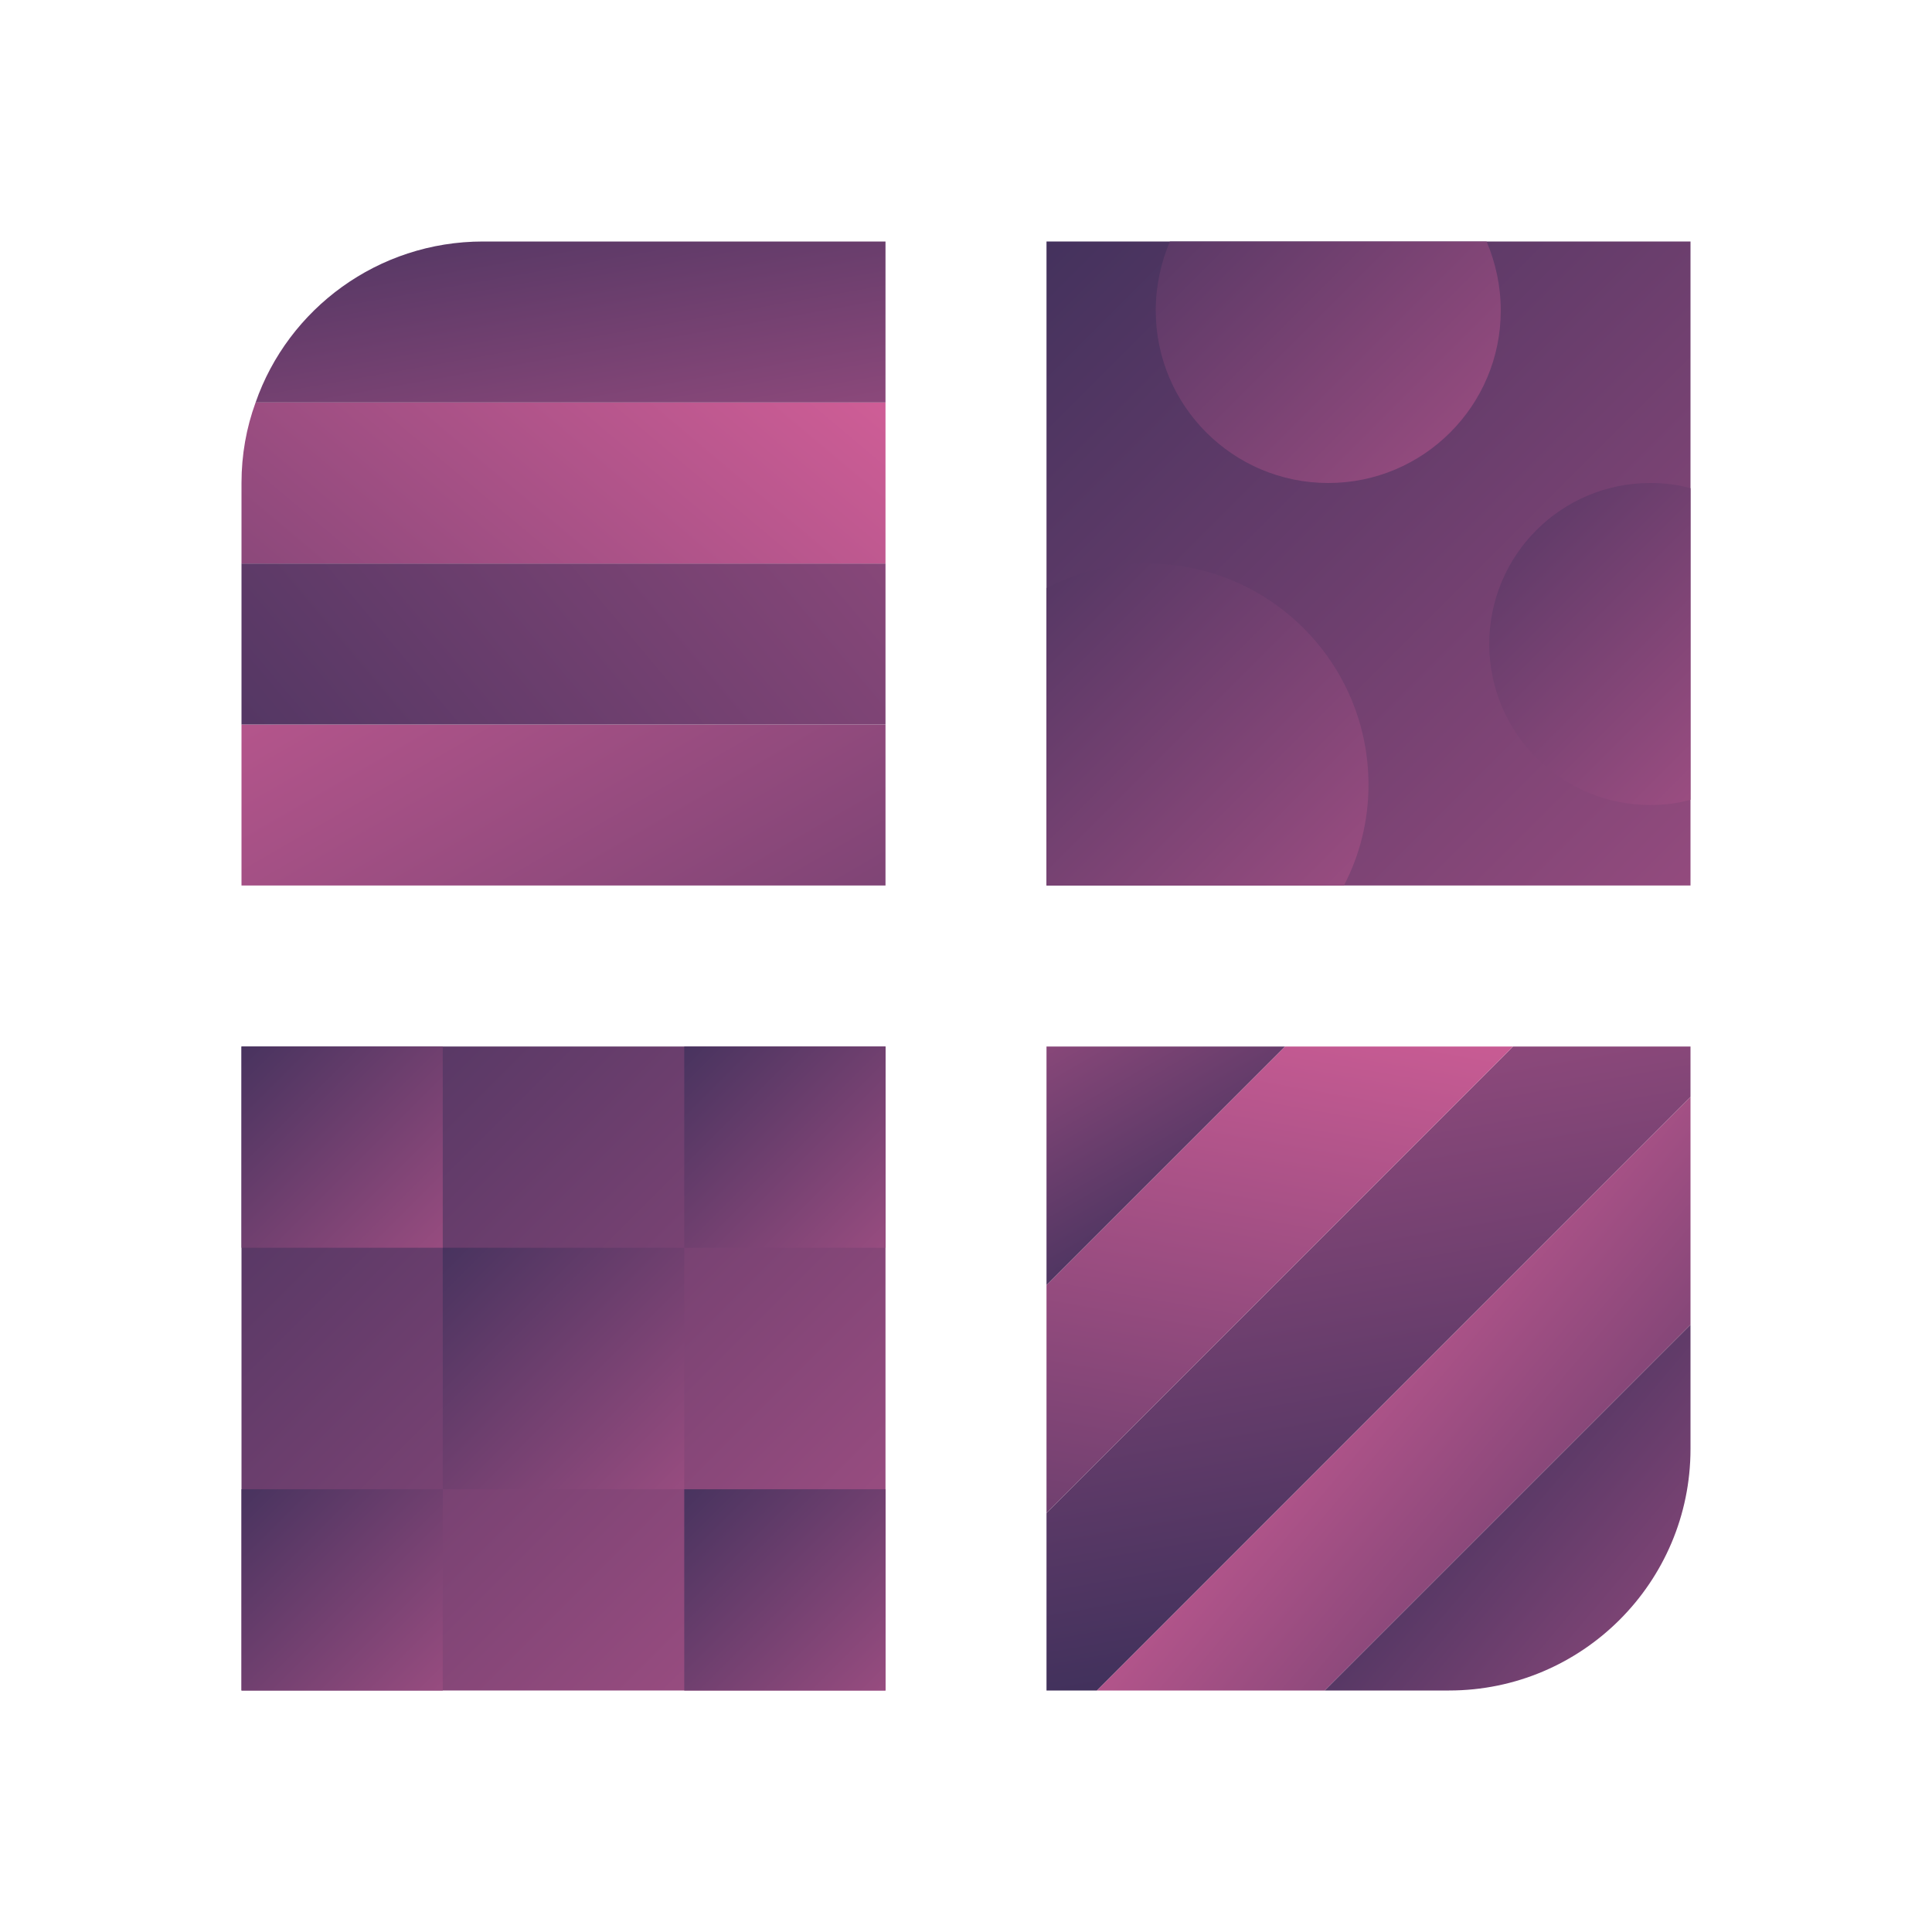
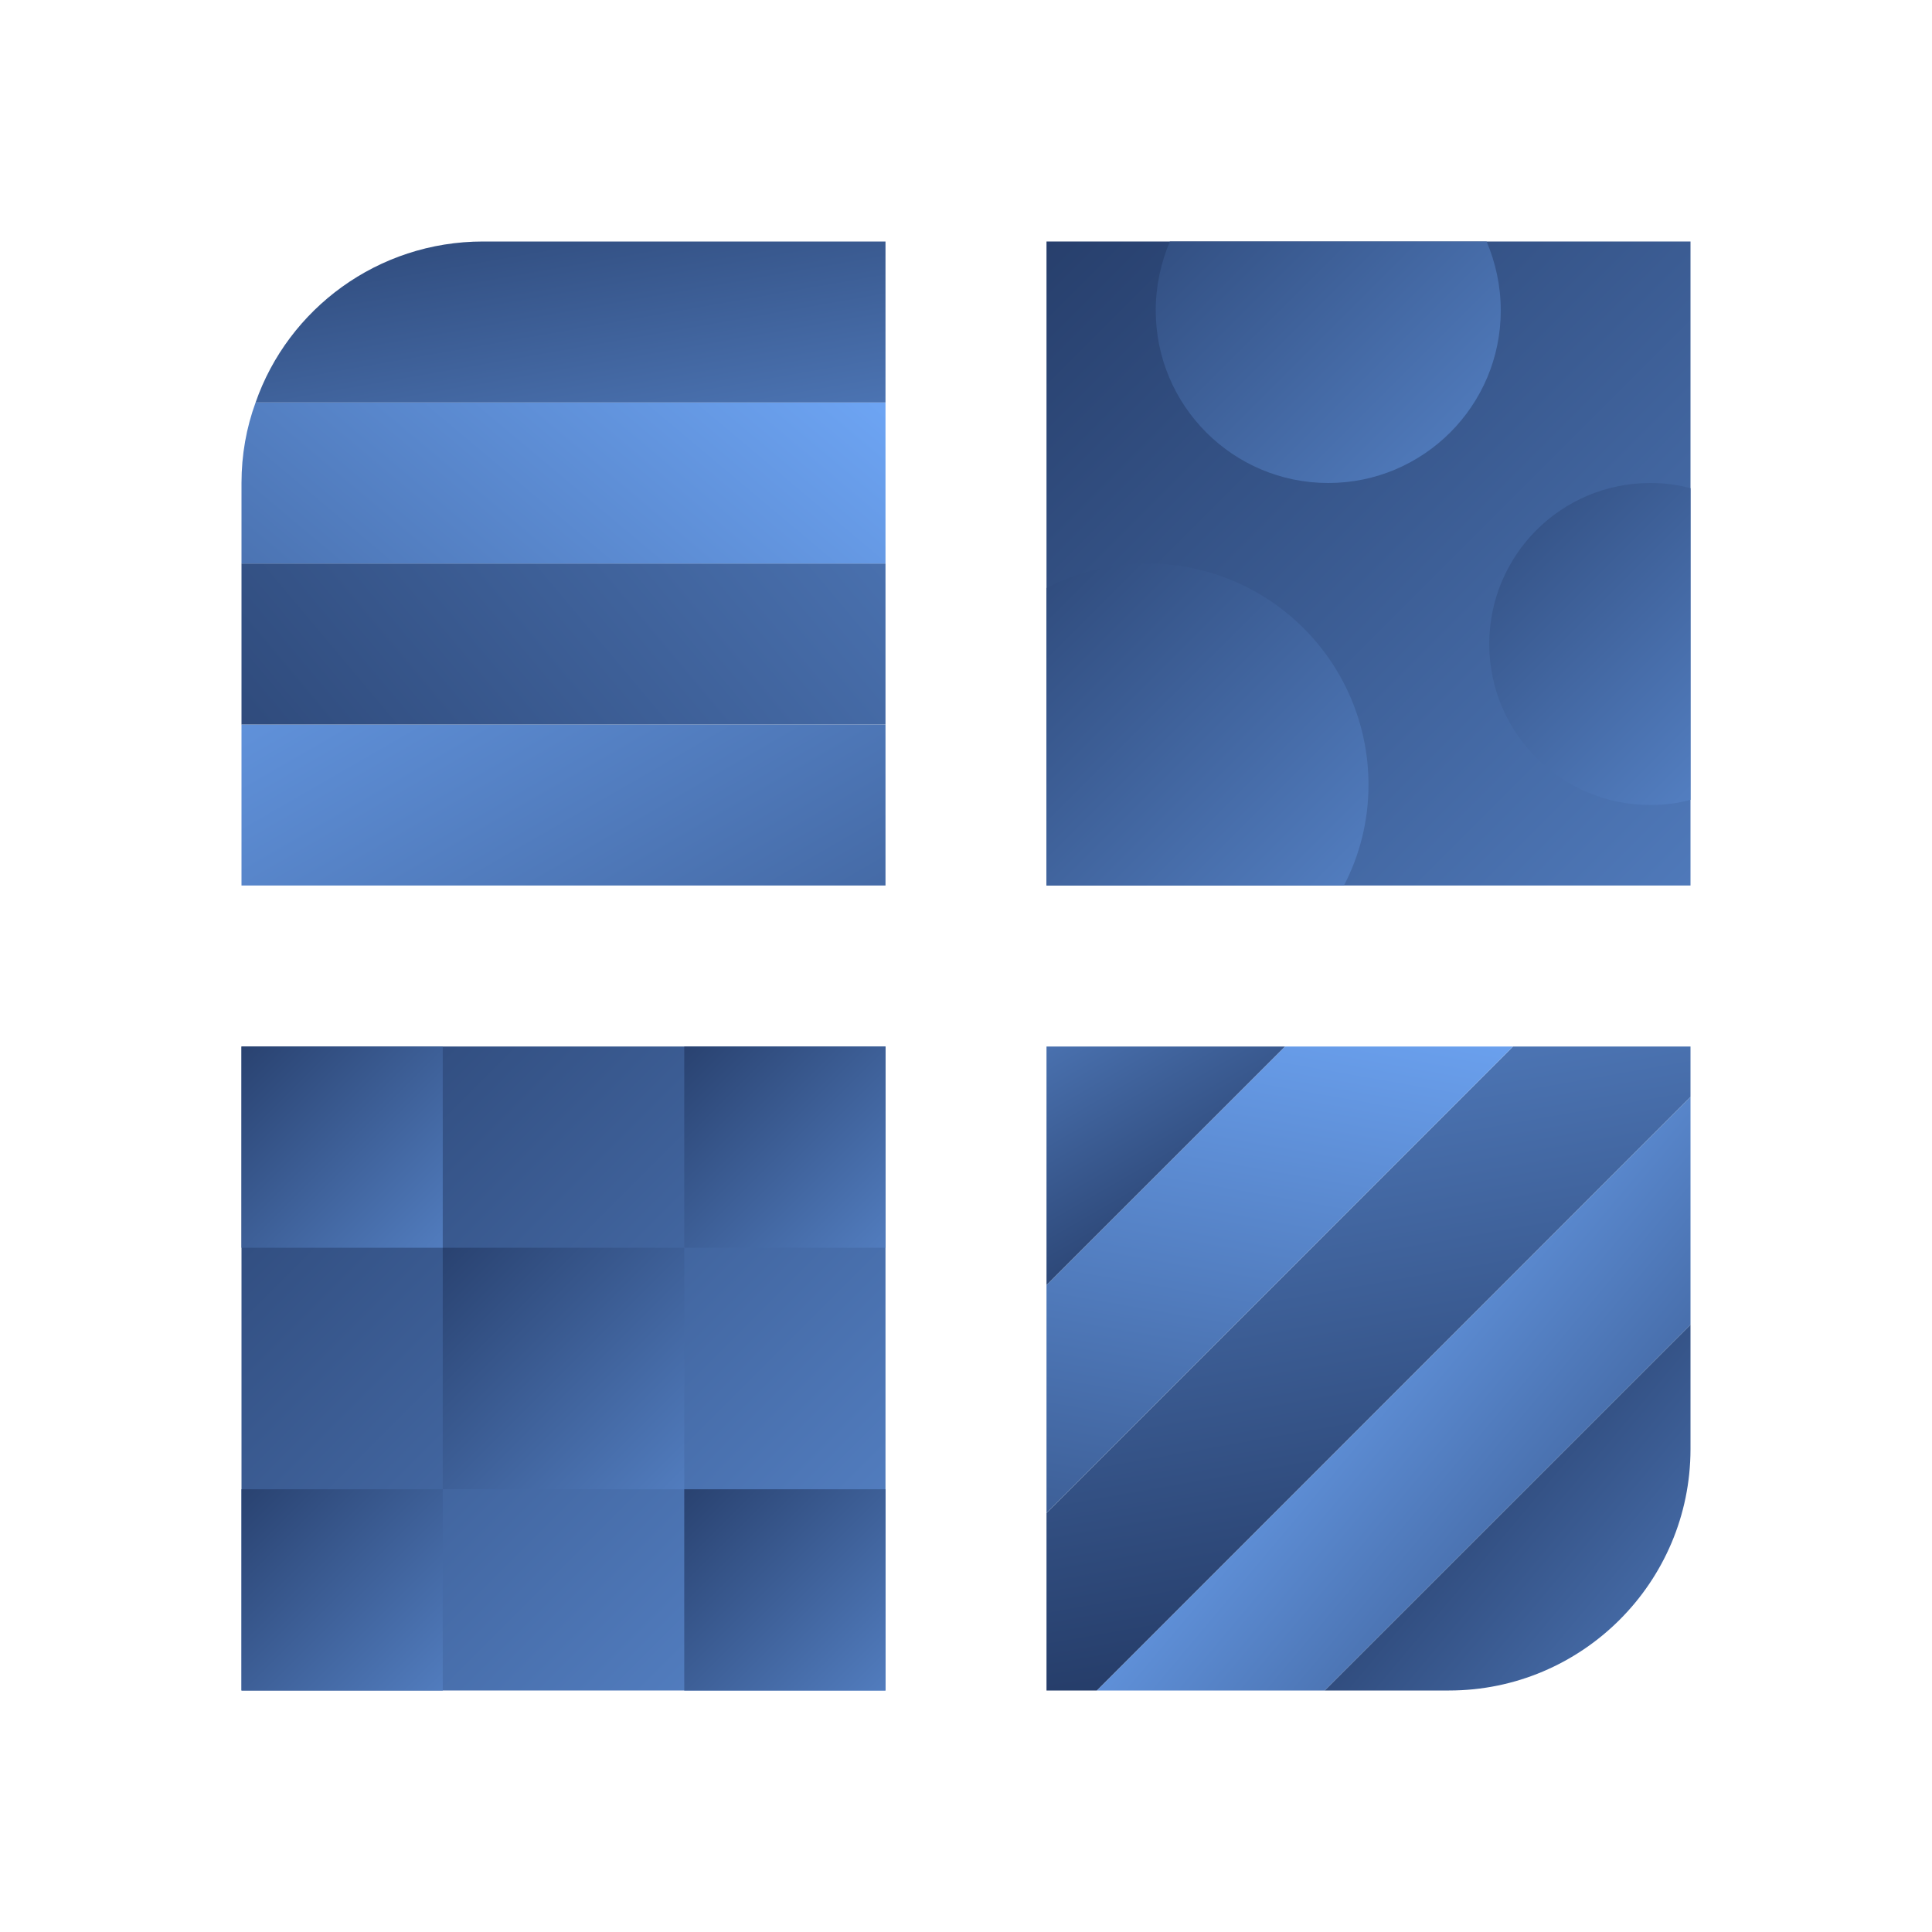
<svg xmlns="http://www.w3.org/2000/svg" version="1.1" width="512px" height="512px" viewBox="0,0,512,512">
  <defs>
    <linearGradient x1="21.575" y1="1.575" x2="56.372" y2="36.372" gradientUnits="userSpaceOnUse" id="color-1">
-       <stop offset="0" stop-color="#2e2b54" />
-       <stop offset="1" stop-color="#da619b" />
+       <stop offset="0" stop-color="#1c2f57" />
+       <stop offset="1" stop-color="#73adff" />
    </linearGradient>
    <linearGradient x1="0.77" y1="20.77" x2="31.431" y2="51.431" gradientUnits="userSpaceOnUse" id="color-2">
-       <stop offset="0" stop-color="#2e2b54" />
-       <stop offset="1" stop-color="#da619b" />
+       <stop offset="0" stop-color="#1c2f57" />
+       <stop offset="1" stop-color="#73adff" />
    </linearGradient>
    <linearGradient x1="31.068" y1="32.608" x2="23.154" y2="18.901" gradientUnits="userSpaceOnUse" id="color-3">
-       <stop offset="0" stop-color="#2e2b54" />
-       <stop offset="1" stop-color="#da619b" />
+       <stop offset="0" stop-color="#1c2f57" />
+       <stop offset="1" stop-color="#73adff" />
    </linearGradient>
    <linearGradient x1="25.623" y1="40.131" x2="7.022" y2="7.914" gradientUnits="userSpaceOnUse" id="color-4">
-       <stop offset="0" stop-color="#2e2b54" />
-       <stop offset="1" stop-color="#da619b" />
+       <stop offset="0" stop-color="#1c2f57" />
+       <stop offset="1" stop-color="#73adff" />
    </linearGradient>
    <linearGradient x1="33.105" y1="33.805" x2="49.584" y2="47.633" gradientUnits="userSpaceOnUse" id="color-5">
-       <stop offset="0" stop-color="#2e2b54" />
-       <stop offset="1" stop-color="#da619b" />
+       <stop offset="0" stop-color="#1c2f57" />
+       <stop offset="1" stop-color="#73adff" />
    </linearGradient>
    <linearGradient x1="46.319" y1="44.437" x2="30.18" y2="30.895" gradientUnits="userSpaceOnUse" id="color-6">
-       <stop offset="0" stop-color="#2e2b54" />
-       <stop offset="1" stop-color="#da619b" />
+       <stop offset="0" stop-color="#1c2f57" />
+       <stop offset="1" stop-color="#73adff" />
    </linearGradient>
    <linearGradient x1="35.793" y1="44.17" x2="30.207" y2="12.491" gradientUnits="userSpaceOnUse" id="color-7">
-       <stop offset="0" stop-color="#2e2b54" />
-       <stop offset="1" stop-color="#da619b" />
+       <stop offset="0" stop-color="#1c2f57" />
+       <stop offset="1" stop-color="#73adff" />
    </linearGradient>
    <linearGradient x1="28.402" y1="48.209" x2="32.939" y2="22.477" gradientUnits="userSpaceOnUse" id="color-8">
-       <stop offset="0" stop-color="#2e2b54" />
-       <stop offset="1" stop-color="#da619b" />
+       <stop offset="0" stop-color="#1c2f57" />
+       <stop offset="1" stop-color="#73adff" />
    </linearGradient>
    <linearGradient x1="-0.224" y1="27.935" x2="38.19" y2="-4.298" gradientUnits="userSpaceOnUse" id="color-9">
-       <stop offset="0" stop-color="#2e2b54" />
-       <stop offset="1" stop-color="#da619b" />
+       <stop offset="0" stop-color="#1c2f57" />
+       <stop offset="1" stop-color="#73adff" />
    </linearGradient>
    <linearGradient x1="-2.141" y1="31.445" x2="19.849" y2="5.238" gradientUnits="userSpaceOnUse" id="color-10">
-       <stop offset="0" stop-color="#2e2b54" />
-       <stop offset="1" stop-color="#da619b" />
+       <stop offset="0" stop-color="#1c2f57" />
+       <stop offset="1" stop-color="#73adff" />
    </linearGradient>
    <linearGradient x1="12.888" y1="0.7" x2="16.321" y2="20.169" gradientUnits="userSpaceOnUse" id="color-11">
-       <stop offset="0" stop-color="#2e2b54" />
-       <stop offset="1" stop-color="#da619b" />
+       <stop offset="0" stop-color="#1c2f57" />
+       <stop offset="1" stop-color="#73adff" />
    </linearGradient>
    <linearGradient x1="20.842" y1="10.452" x2="40.488" y2="30.098" gradientUnits="userSpaceOnUse" id="color-12">
-       <stop offset="0" stop-color="#2e2b54" />
-       <stop offset="1" stop-color="#da619b" />
+       <stop offset="0" stop-color="#1c2f57" />
+       <stop offset="1" stop-color="#73adff" />
    </linearGradient>
    <linearGradient x1="25.249" y1="0.169" x2="43.561" y2="18.481" gradientUnits="userSpaceOnUse" id="color-13">
-       <stop offset="0" stop-color="#2e2b54" />
-       <stop offset="1" stop-color="#da619b" />
+       <stop offset="0" stop-color="#1c2f57" />
+       <stop offset="1" stop-color="#73adff" />
    </linearGradient>
    <linearGradient x1="33.033" y1="8.426" x2="49.323" y2="24.717" gradientUnits="userSpaceOnUse" id="color-14">
-       <stop offset="0" stop-color="#2e2b54" />
-       <stop offset="1" stop-color="#da619b" />
+       <stop offset="0" stop-color="#1c2f57" />
+       <stop offset="1" stop-color="#73adff" />
    </linearGradient>
    <linearGradient x1="9.039" y1="29.039" x2="22.028" y2="42.028" gradientUnits="userSpaceOnUse" id="color-15">
-       <stop offset="0" stop-color="#2e2b54" />
-       <stop offset="1" stop-color="#da619b" />
+       <stop offset="0" stop-color="#1c2f57" />
+       <stop offset="1" stop-color="#73adff" />
    </linearGradient>
    <linearGradient x1="4.365" y1="24.366" x2="15.19" y2="35.19" gradientUnits="userSpaceOnUse" id="color-16">
-       <stop offset="0" stop-color="#2e2b54" />
-       <stop offset="1" stop-color="#da619b" />
+       <stop offset="0" stop-color="#1c2f57" />
+       <stop offset="1" stop-color="#73adff" />
    </linearGradient>
    <linearGradient x1="15.366" y1="24.366" x2="26.19" y2="35.19" gradientUnits="userSpaceOnUse" id="color-17">
-       <stop offset="0" stop-color="#2e2b54" />
-       <stop offset="1" stop-color="#da619b" />
+       <stop offset="0" stop-color="#1c2f57" />
+       <stop offset="1" stop-color="#73adff" />
    </linearGradient>
    <linearGradient x1="4.365" y1="35.365" x2="15.19" y2="46.19" gradientUnits="userSpaceOnUse" id="color-18">
-       <stop offset="0" stop-color="#2e2b54" />
-       <stop offset="1" stop-color="#da619b" />
+       <stop offset="0" stop-color="#1c2f57" />
+       <stop offset="1" stop-color="#73adff" />
    </linearGradient>
    <linearGradient x1="15.366" y1="35.365" x2="26.19" y2="46.19" gradientUnits="userSpaceOnUse" id="color-19">
-       <stop offset="0" stop-color="#2e2b54" />
-       <stop offset="1" stop-color="#da619b" />
+       <stop offset="0" stop-color="#1c2f57" />
+       <stop offset="1" stop-color="#73adff" />
    </linearGradient>
  </defs>
  <g fill="none" fill-rule="nonzero" stroke="none" stroke-width="1" stroke-linecap="butt" stroke-linejoin="miter" stroke-miterlimit="10" stroke-dasharray="" stroke-dashoffset="0" font-family="none" font-weight="none" font-size="none" text-anchor="none" style="mix-blend-mode: normal">
    <g transform="scale(10.66667,10.66667)">
      <rect x="26" y="6" width="16" height="16" fill="url(#color-1)" />
      <rect x="6" y="26" width="16" height="16" fill="url(#color-2)" />
      <path d="M31.93,26l-5.93,5.93v-5.93z" fill="url(#color-3)" />
      <rect x="6" y="18" width="16" height="4" fill="url(#color-4)" />
      <path d="M42,32.91v3.09c0,3.31 -2.69,6 -6,6h-3.09z" fill="url(#color-5)" />
      <path d="M42,27.25v5.66l-9.09,9.09h-5.66z" fill="url(#color-6)" />
      <path d="M42,26v1.25l-14.75,14.75h-1.25v-4.41l11.59,-11.59z" fill="url(#color-7)" />
      <path d="M37.59,26l-11.59,11.59v-5.66l5.93,-5.93z" fill="url(#color-8)" />
      <rect x="6" y="14" width="16" height="4" fill="url(#color-9)" />
      <path d="M22,10v4h-16v-2c0,-0.7 0.12,-1.37 0.35,-2z" fill="url(#color-10)" />
      <path d="M22,6v4h-15.65c0.81,-2.33 3.04,-4 5.65,-4z" fill="url(#color-11)" />
      <path d="M34,19.5c0,0.9 -0.22,1.75 -0.61,2.5h-7.39v-7.39c0.75,-0.39 1.6,-0.61 2.5,-0.61c3.04,0 5.5,2.46 5.5,5.5z" fill="url(#color-12)" />
      <path d="M37.286,7.714c0,2.366 -1.92,4.286 -4.286,4.286c-2.366,0 -4.286,-1.92 -4.286,-4.286c0,-0.609 0.129,-1.191 0.351,-1.714h7.869c0.223,0.523 0.352,1.106 0.352,1.714z" fill="url(#color-13)" />
      <path d="M42,12.13v7.74c-0.32,0.09 -0.65,0.13 -1,0.13c-2.21,0 -4,-1.79 -4,-4c0,-2.21 1.79,-4 4,-4c0.35,0 0.68,0.04 1,0.13z" fill="url(#color-14)" />
      <rect x="11" y="31" width="6" height="6" fill="url(#color-15)" />
      <rect x="6" y="26" width="5" height="5" fill="url(#color-16)" />
      <rect x="17" y="26" width="5" height="5" fill="url(#color-17)" />
      <rect x="6" y="37" width="5" height="5" fill="url(#color-18)" />
      <rect x="17" y="37" width="5" height="5" fill="url(#color-19)" />
    </g>
  </g>
</svg>
